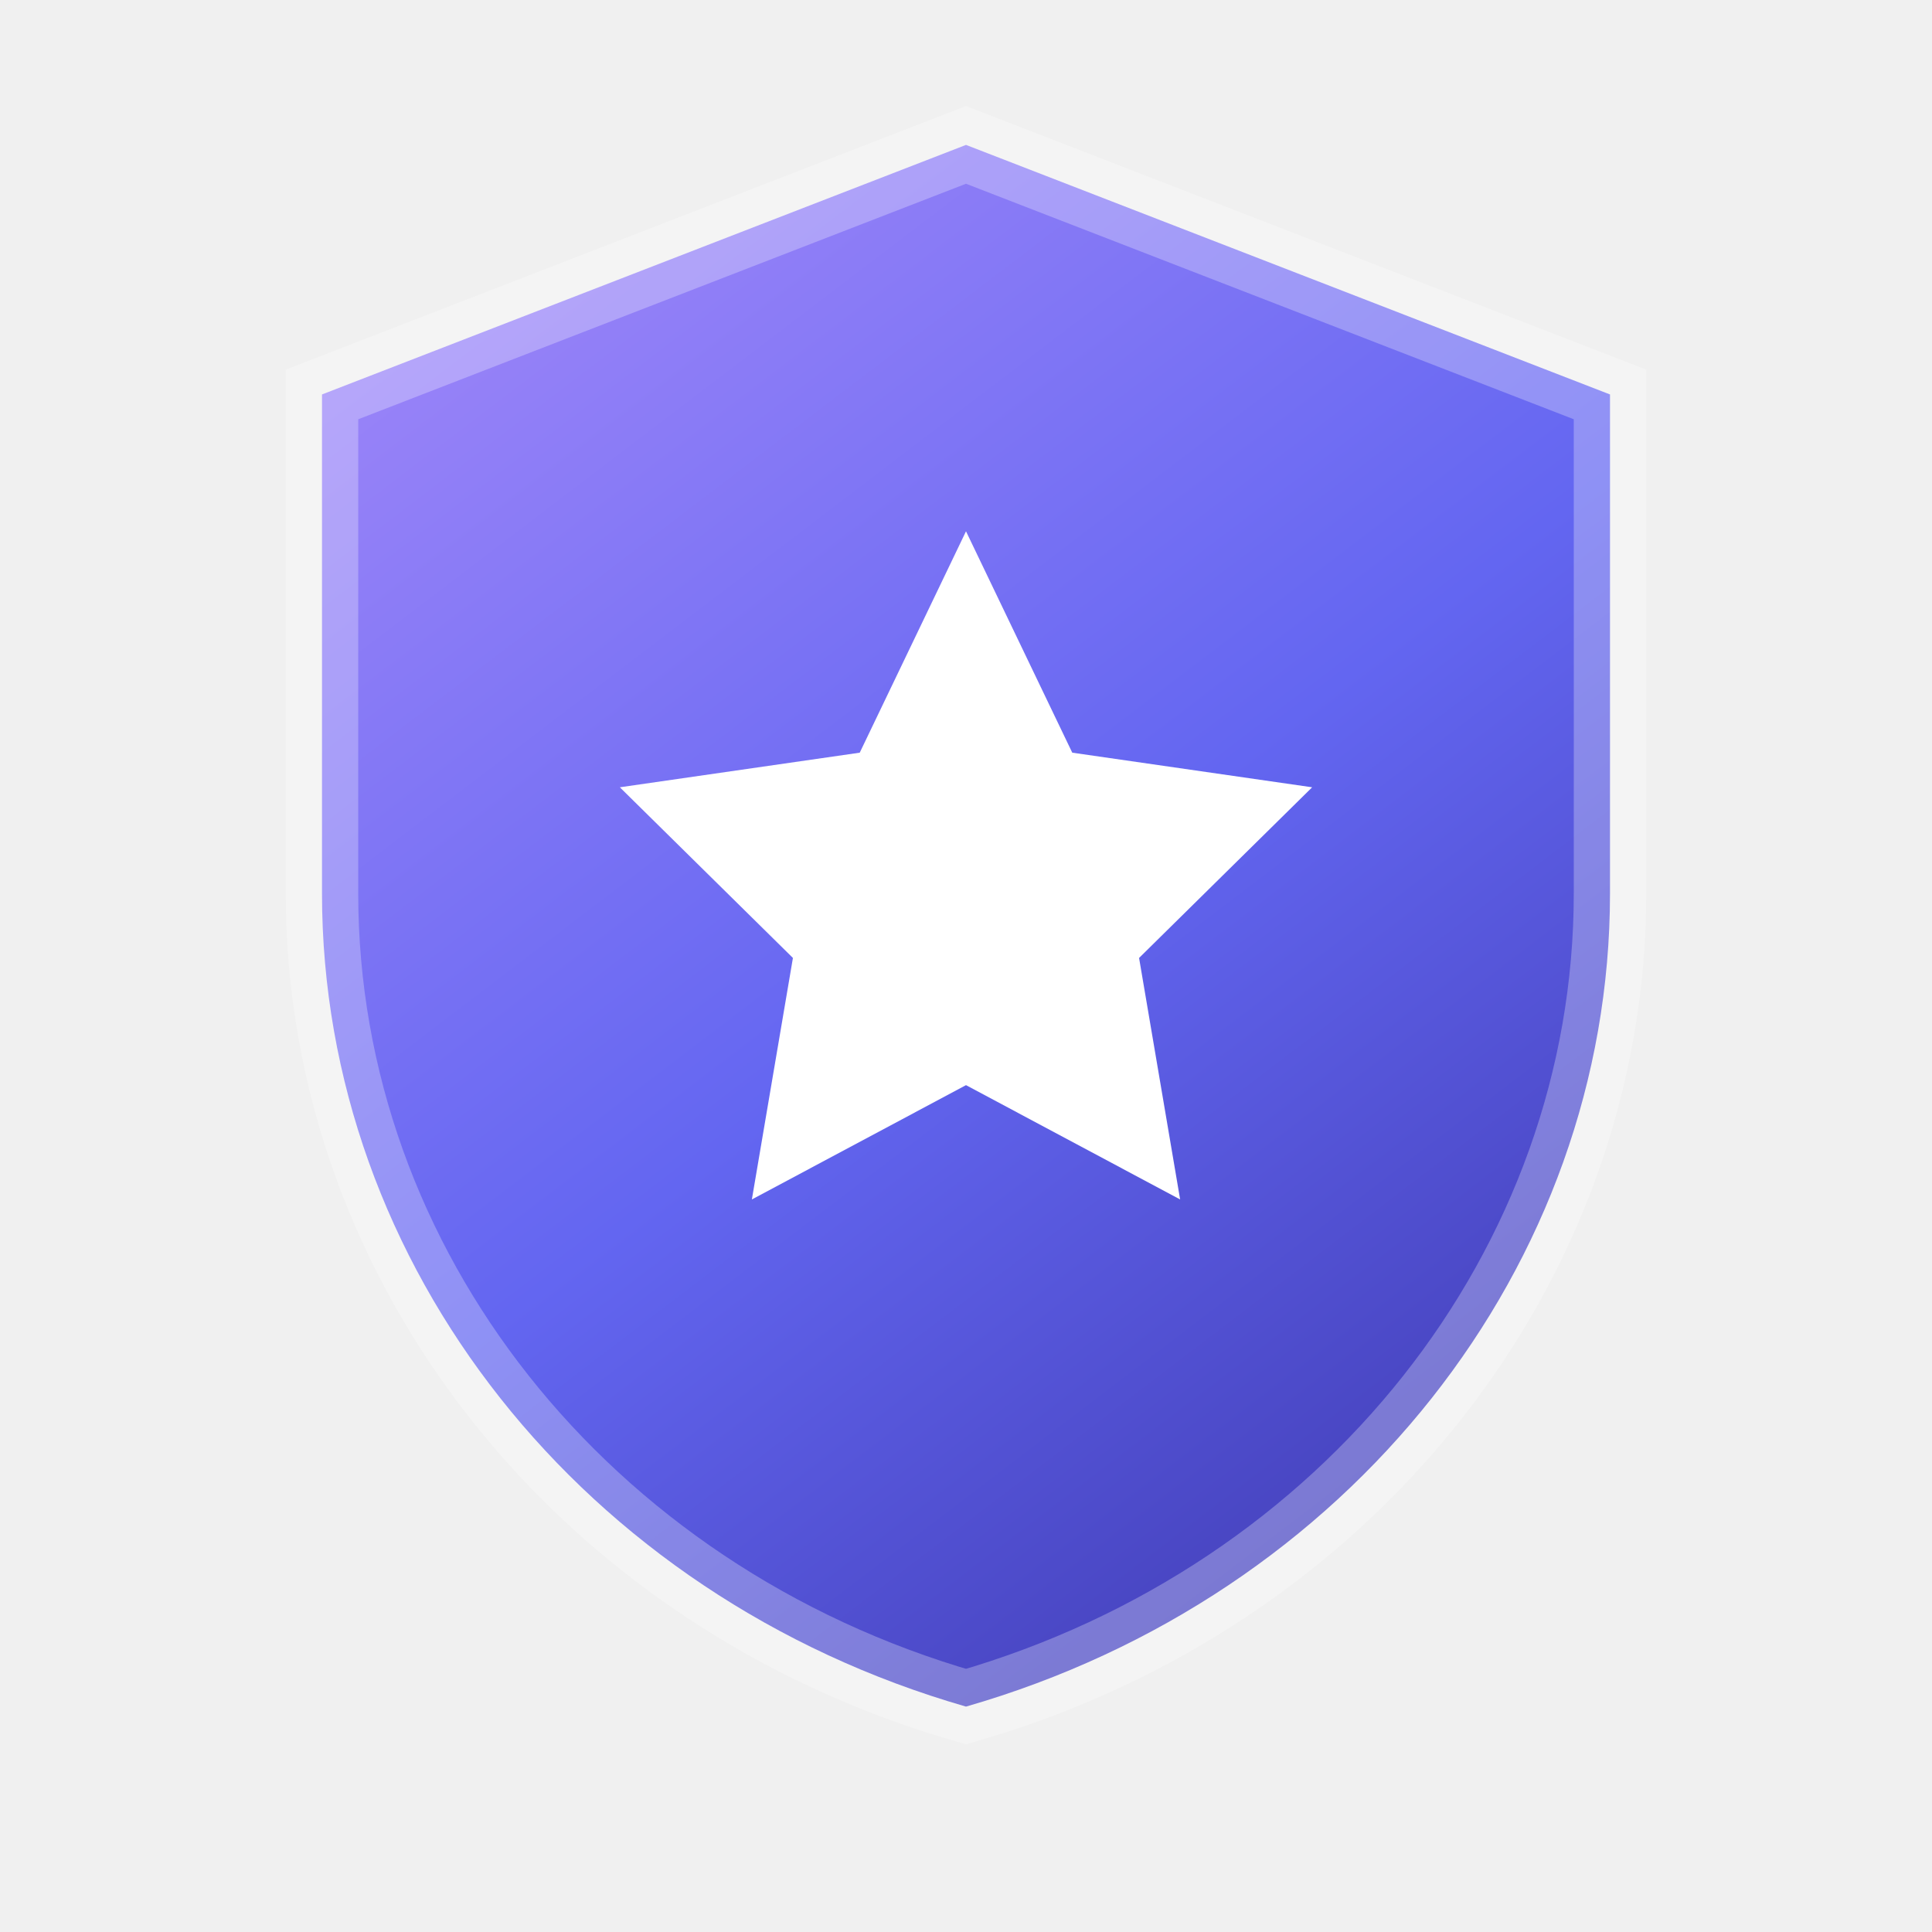
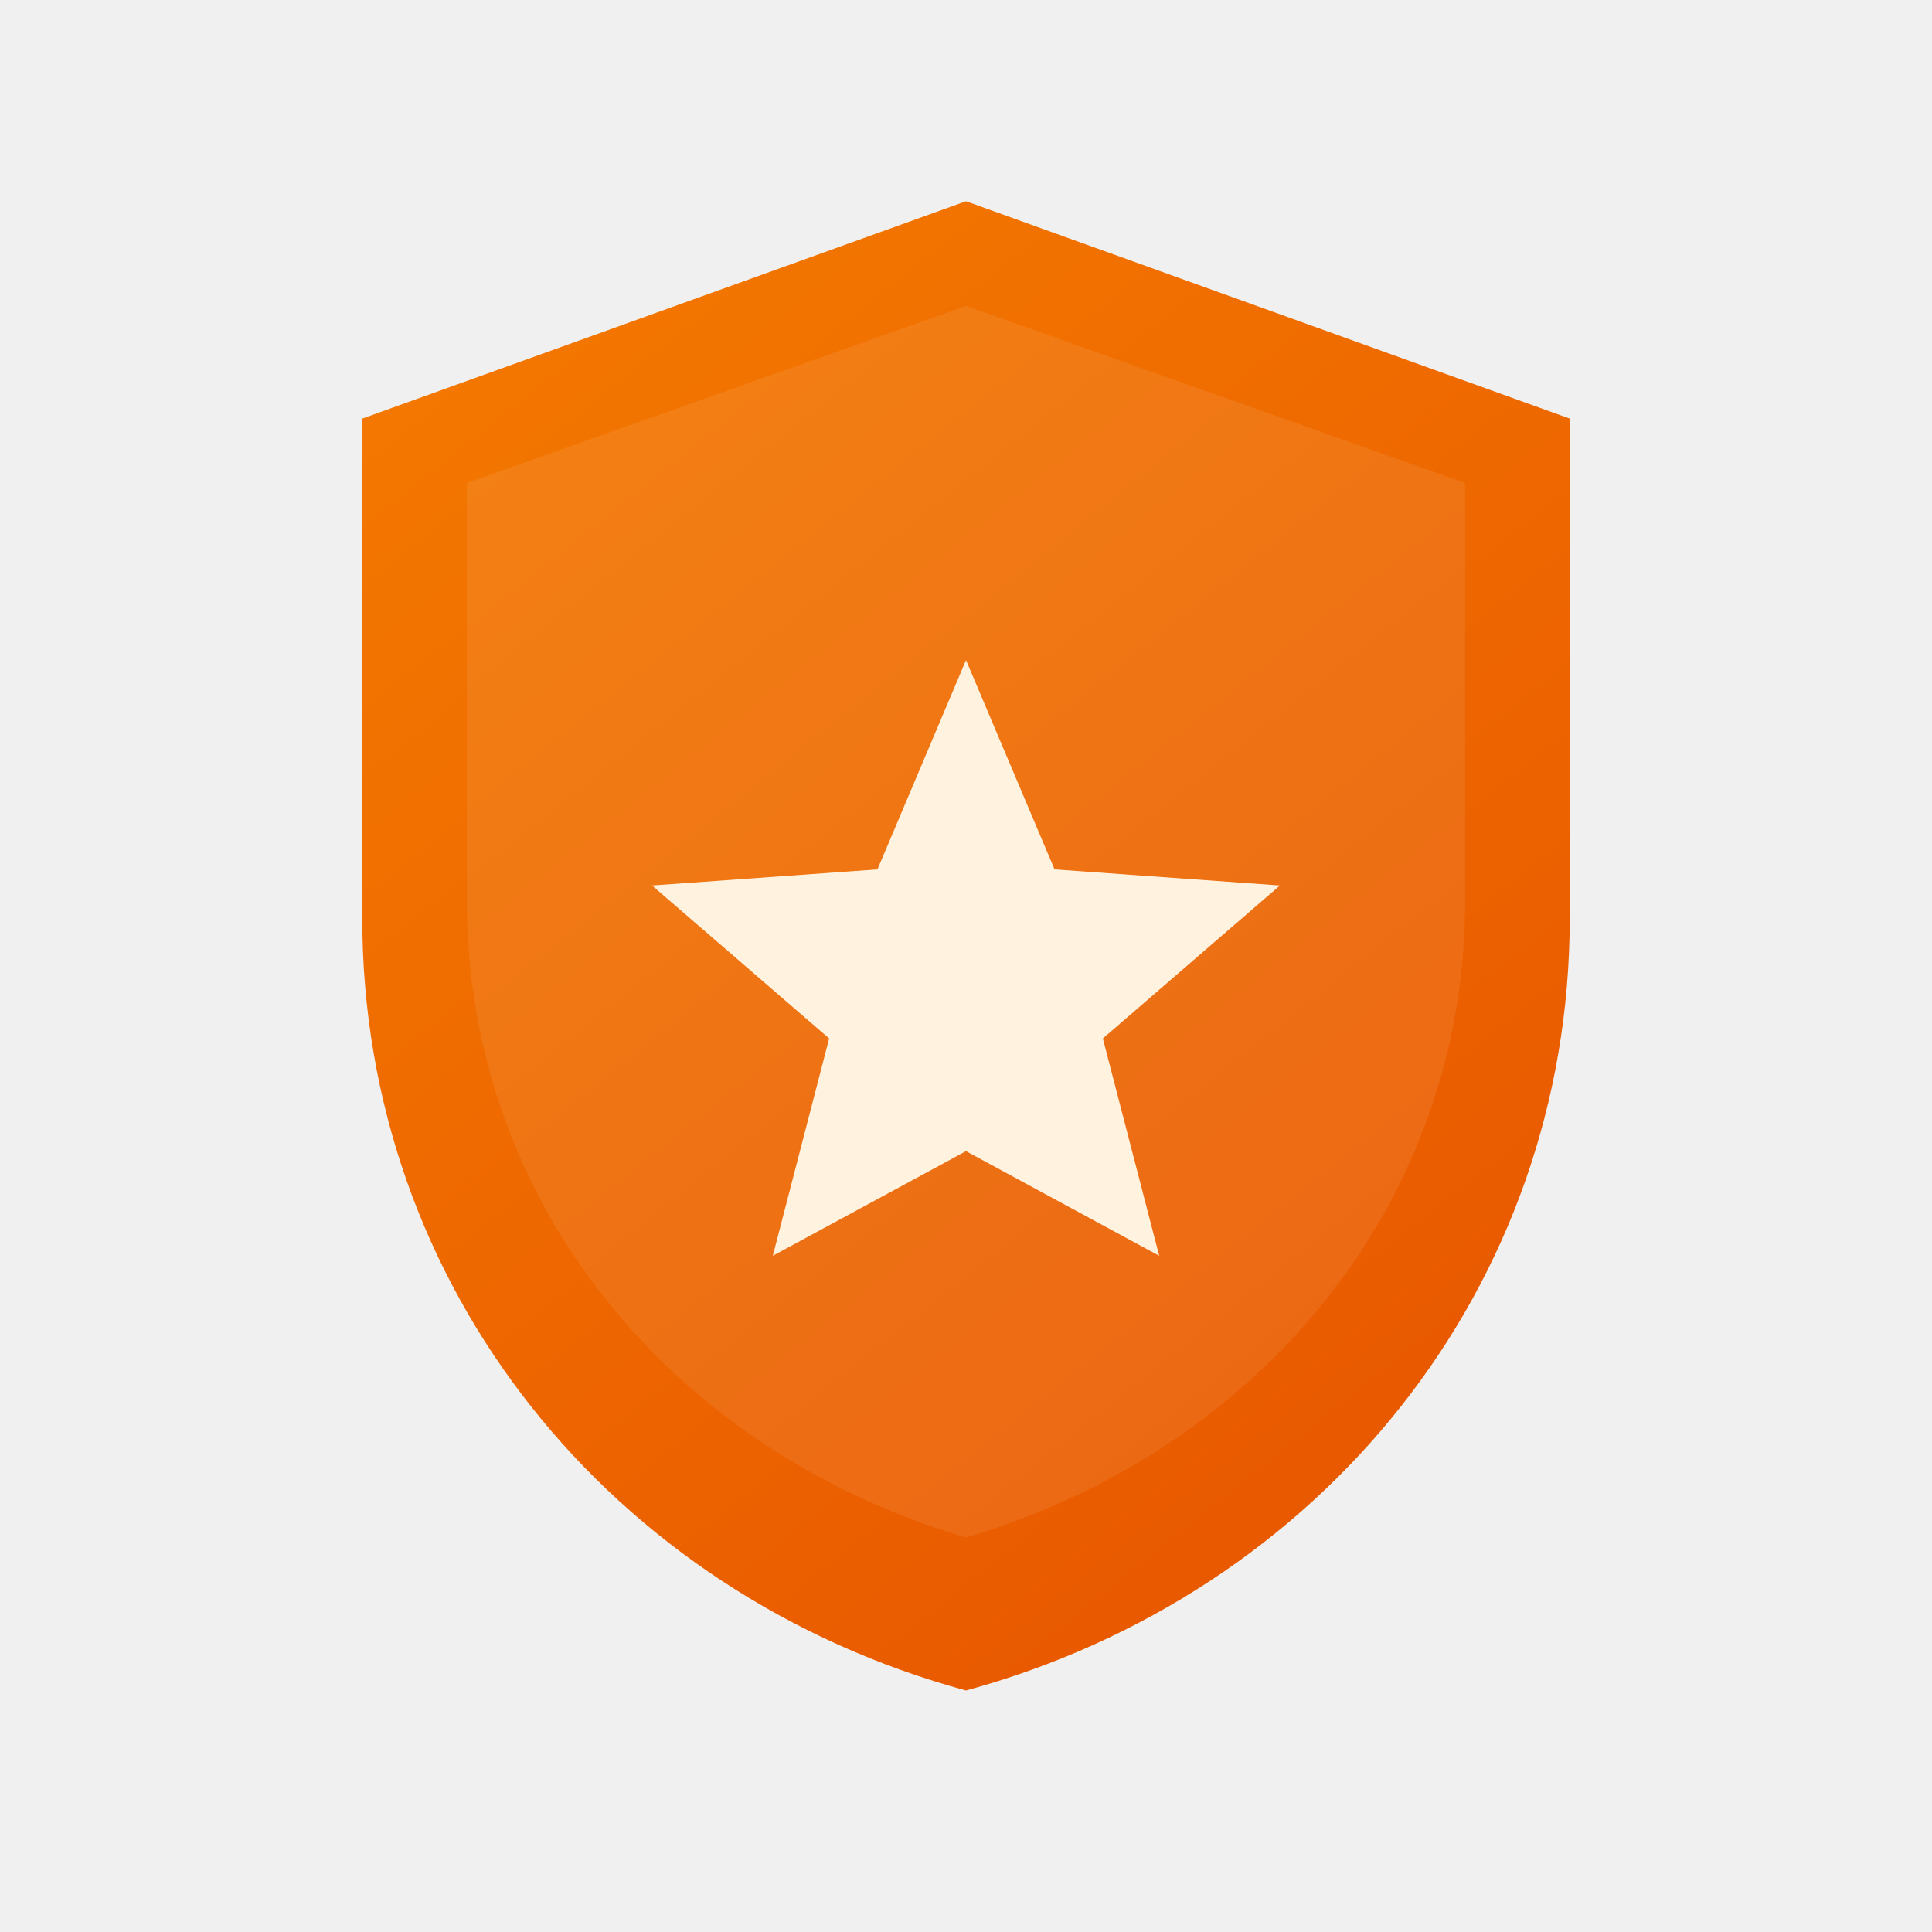
<svg xmlns="http://www.w3.org/2000/svg" viewBox="0 0 24 24" width="24" height="24" fill="none" role="img" aria-label="Project Team">
  <defs>
-     <linearGradient id="team-fill" x1="4" y1="1.5" x2="20" y2="22.5" gradientUnits="userSpaceOnUse">
-       <stop stop-color="#A78BFA" />
-       <stop offset="0.5" stop-color="#6366F1" />
-       <stop offset="1" stop-color="#3730A3" />
+     <linearGradient id="team-g" x1="4" y1="2" x2="20" y2="22" gradientUnits="userSpaceOnUse">
+       <stop stop-color="#F57C00" />
+       <stop offset="1" stop-color="#E65100" />
    </linearGradient>
  </defs>
-   <path d="M12 1.8 20 4.9v6.2c0 4.62-3.24 8.73-8 10.1-4.76-1.37-8-5.48-8-10.1V4.9Z" fill="url(#team-fill)" />
-   <path d="M12 1.8 20 4.9v6.2c0 4.62-3.24 8.73-8 10.1-4.76-1.37-8-5.48-8-10.1V4.9Z" fill="none" stroke="#FFFFFF" stroke-opacity="0.28" stroke-width="0.9" />
-   <path d="M12 6.6 13.32 9.35 16.3 9.78 14.15 11.9 14.66 14.9 12 13.48 9.34 14.9 9.85 11.9 7.7 9.78 10.68 9.35Z" fill="#FFFFFF" />
+   <path d="M12 2.5 19.5 5.2v6.2c0 4.6-3.1 8.4-7.5 9.6-4.4-1.2-7.5-5-7.5-9.6V5.2L12 2.5Z" fill="url(#team-g)" />
+   <path d="M12 3.8 18.2 6v5.2c0 3.7-2.5 6.8-6.2 7.9-3.7-1.1-6.2-4.2-6.2-7.9V6L12 3.8Z" fill="#FFFFFF" fill-opacity="0.08" />
+   <path d="M12 8.2 13.1 10.8l2.8.2-2.2 1.9.7 2.7L12 14.3l-2.4 1.3.7-2.7-2.2-1.9 2.8-.2L12 8.2Z" fill="#FFF3E0" />
</svg>
